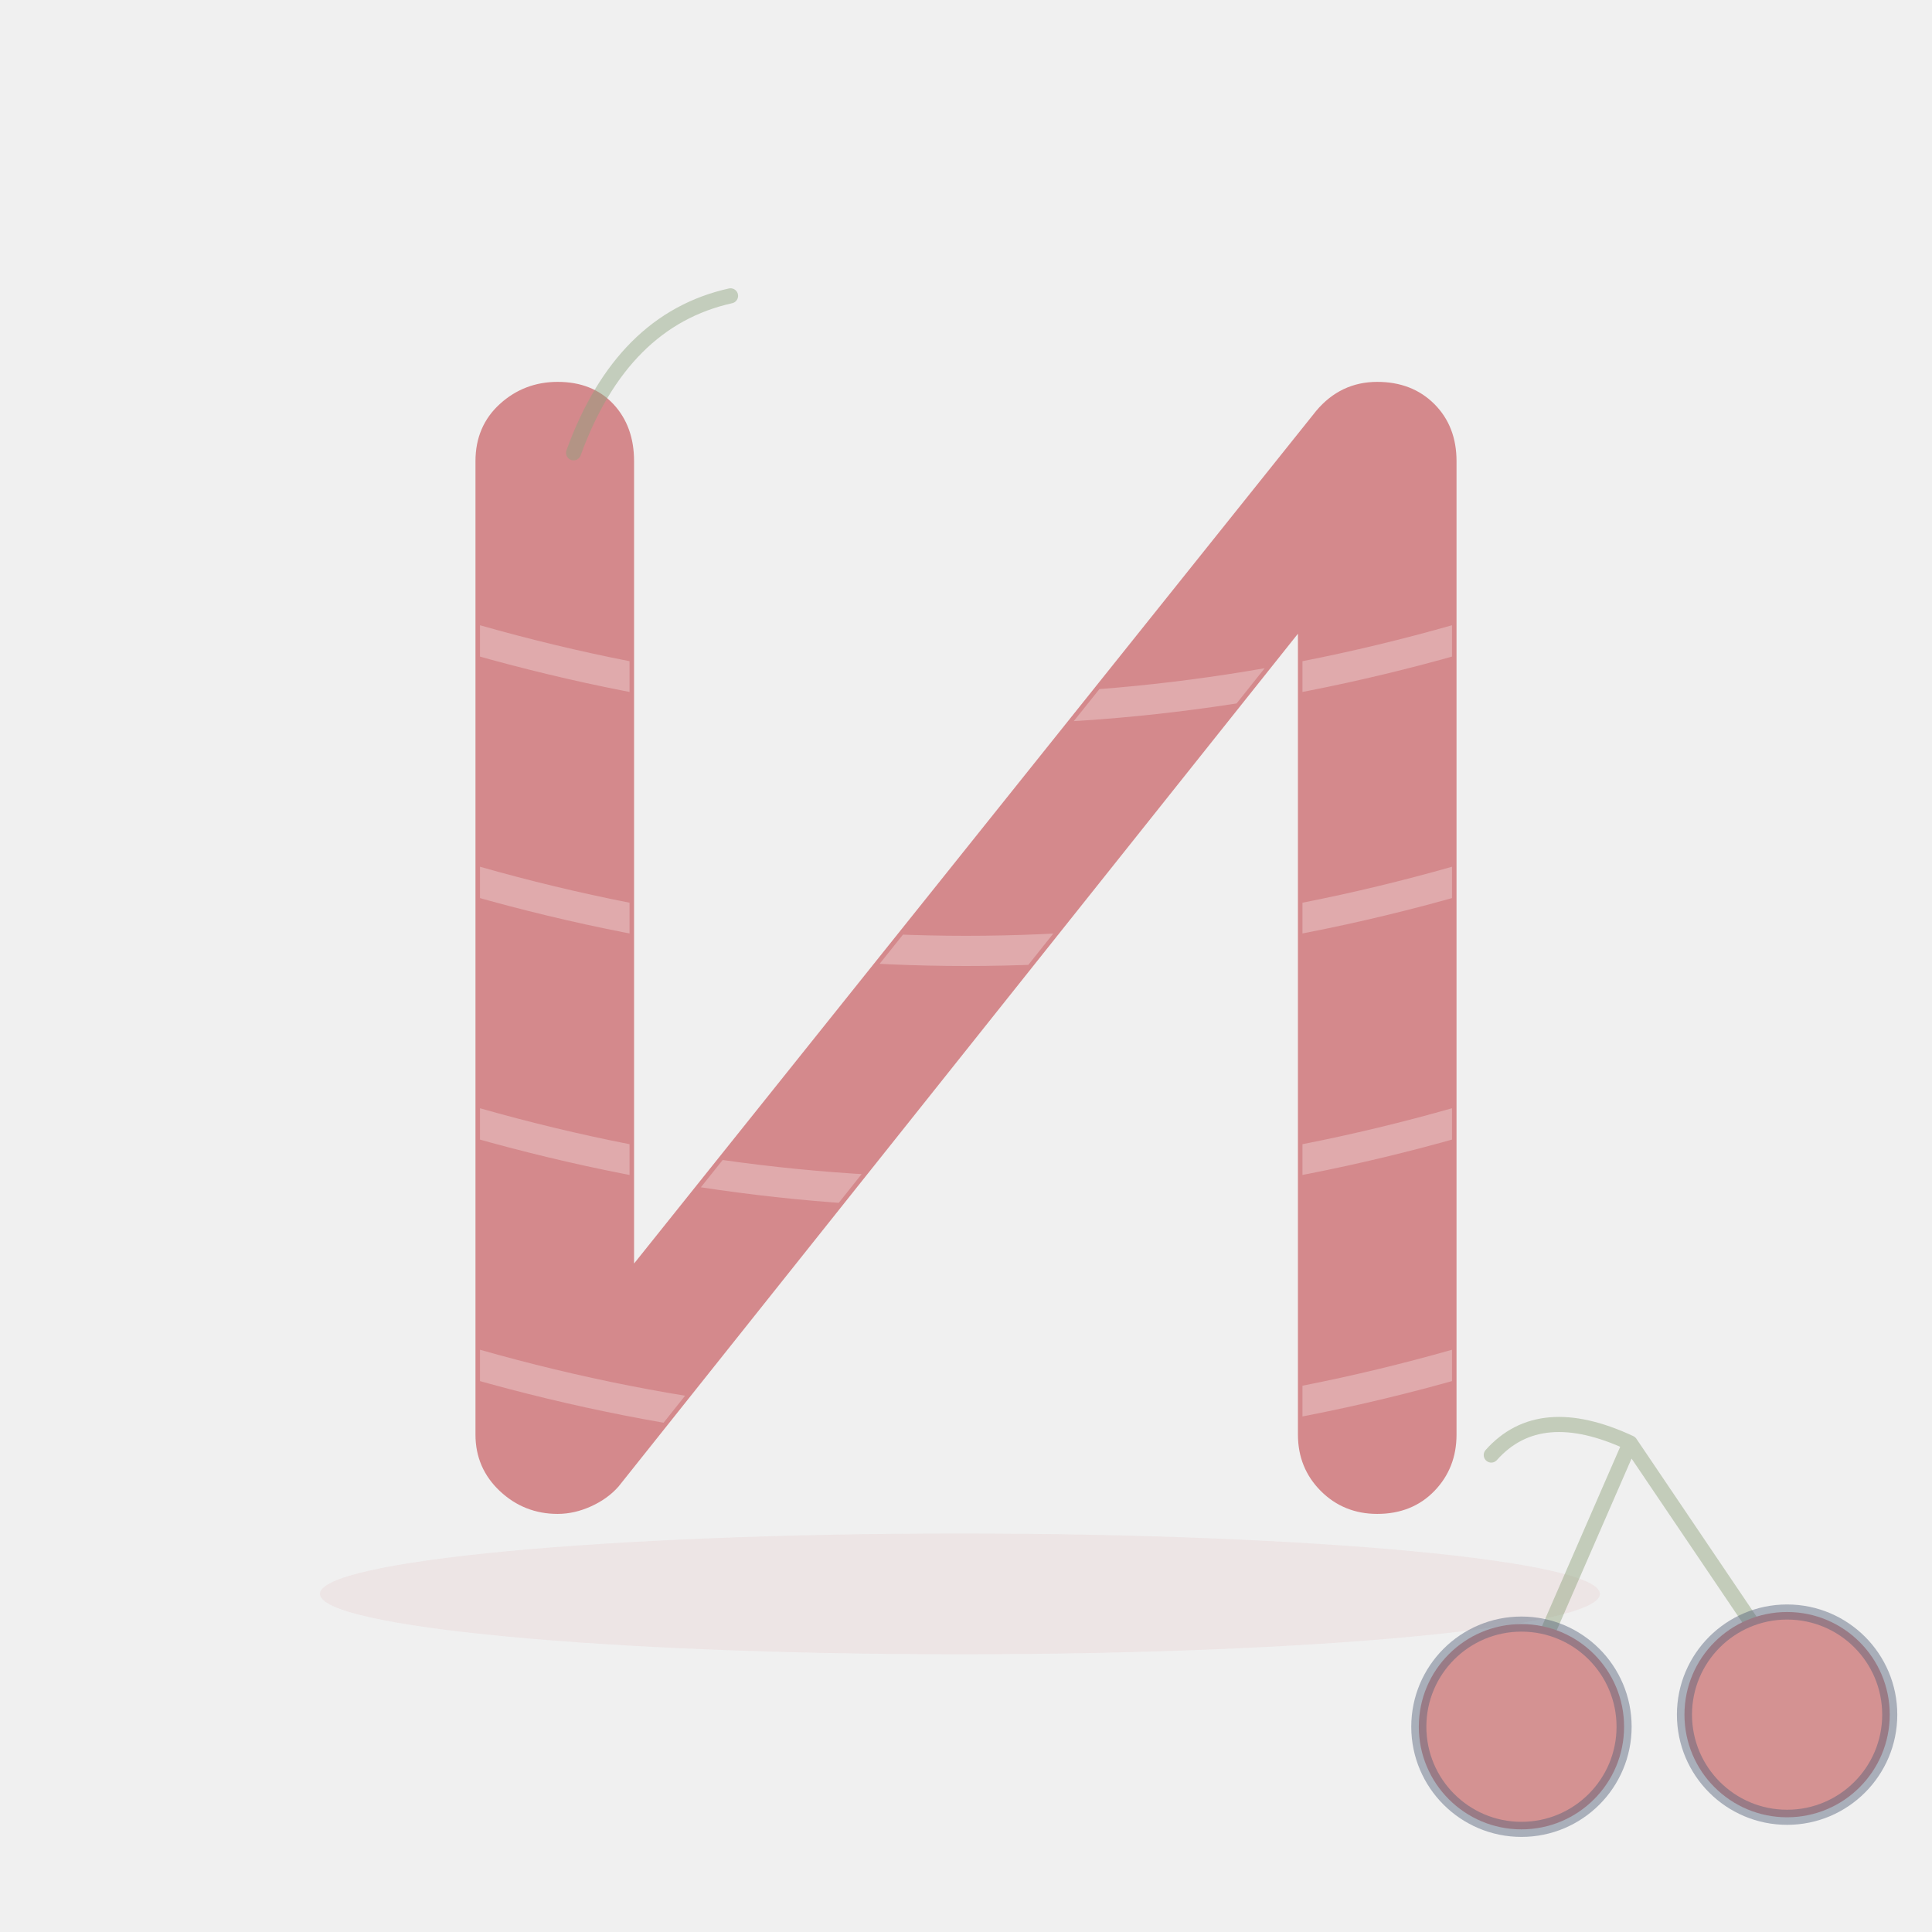
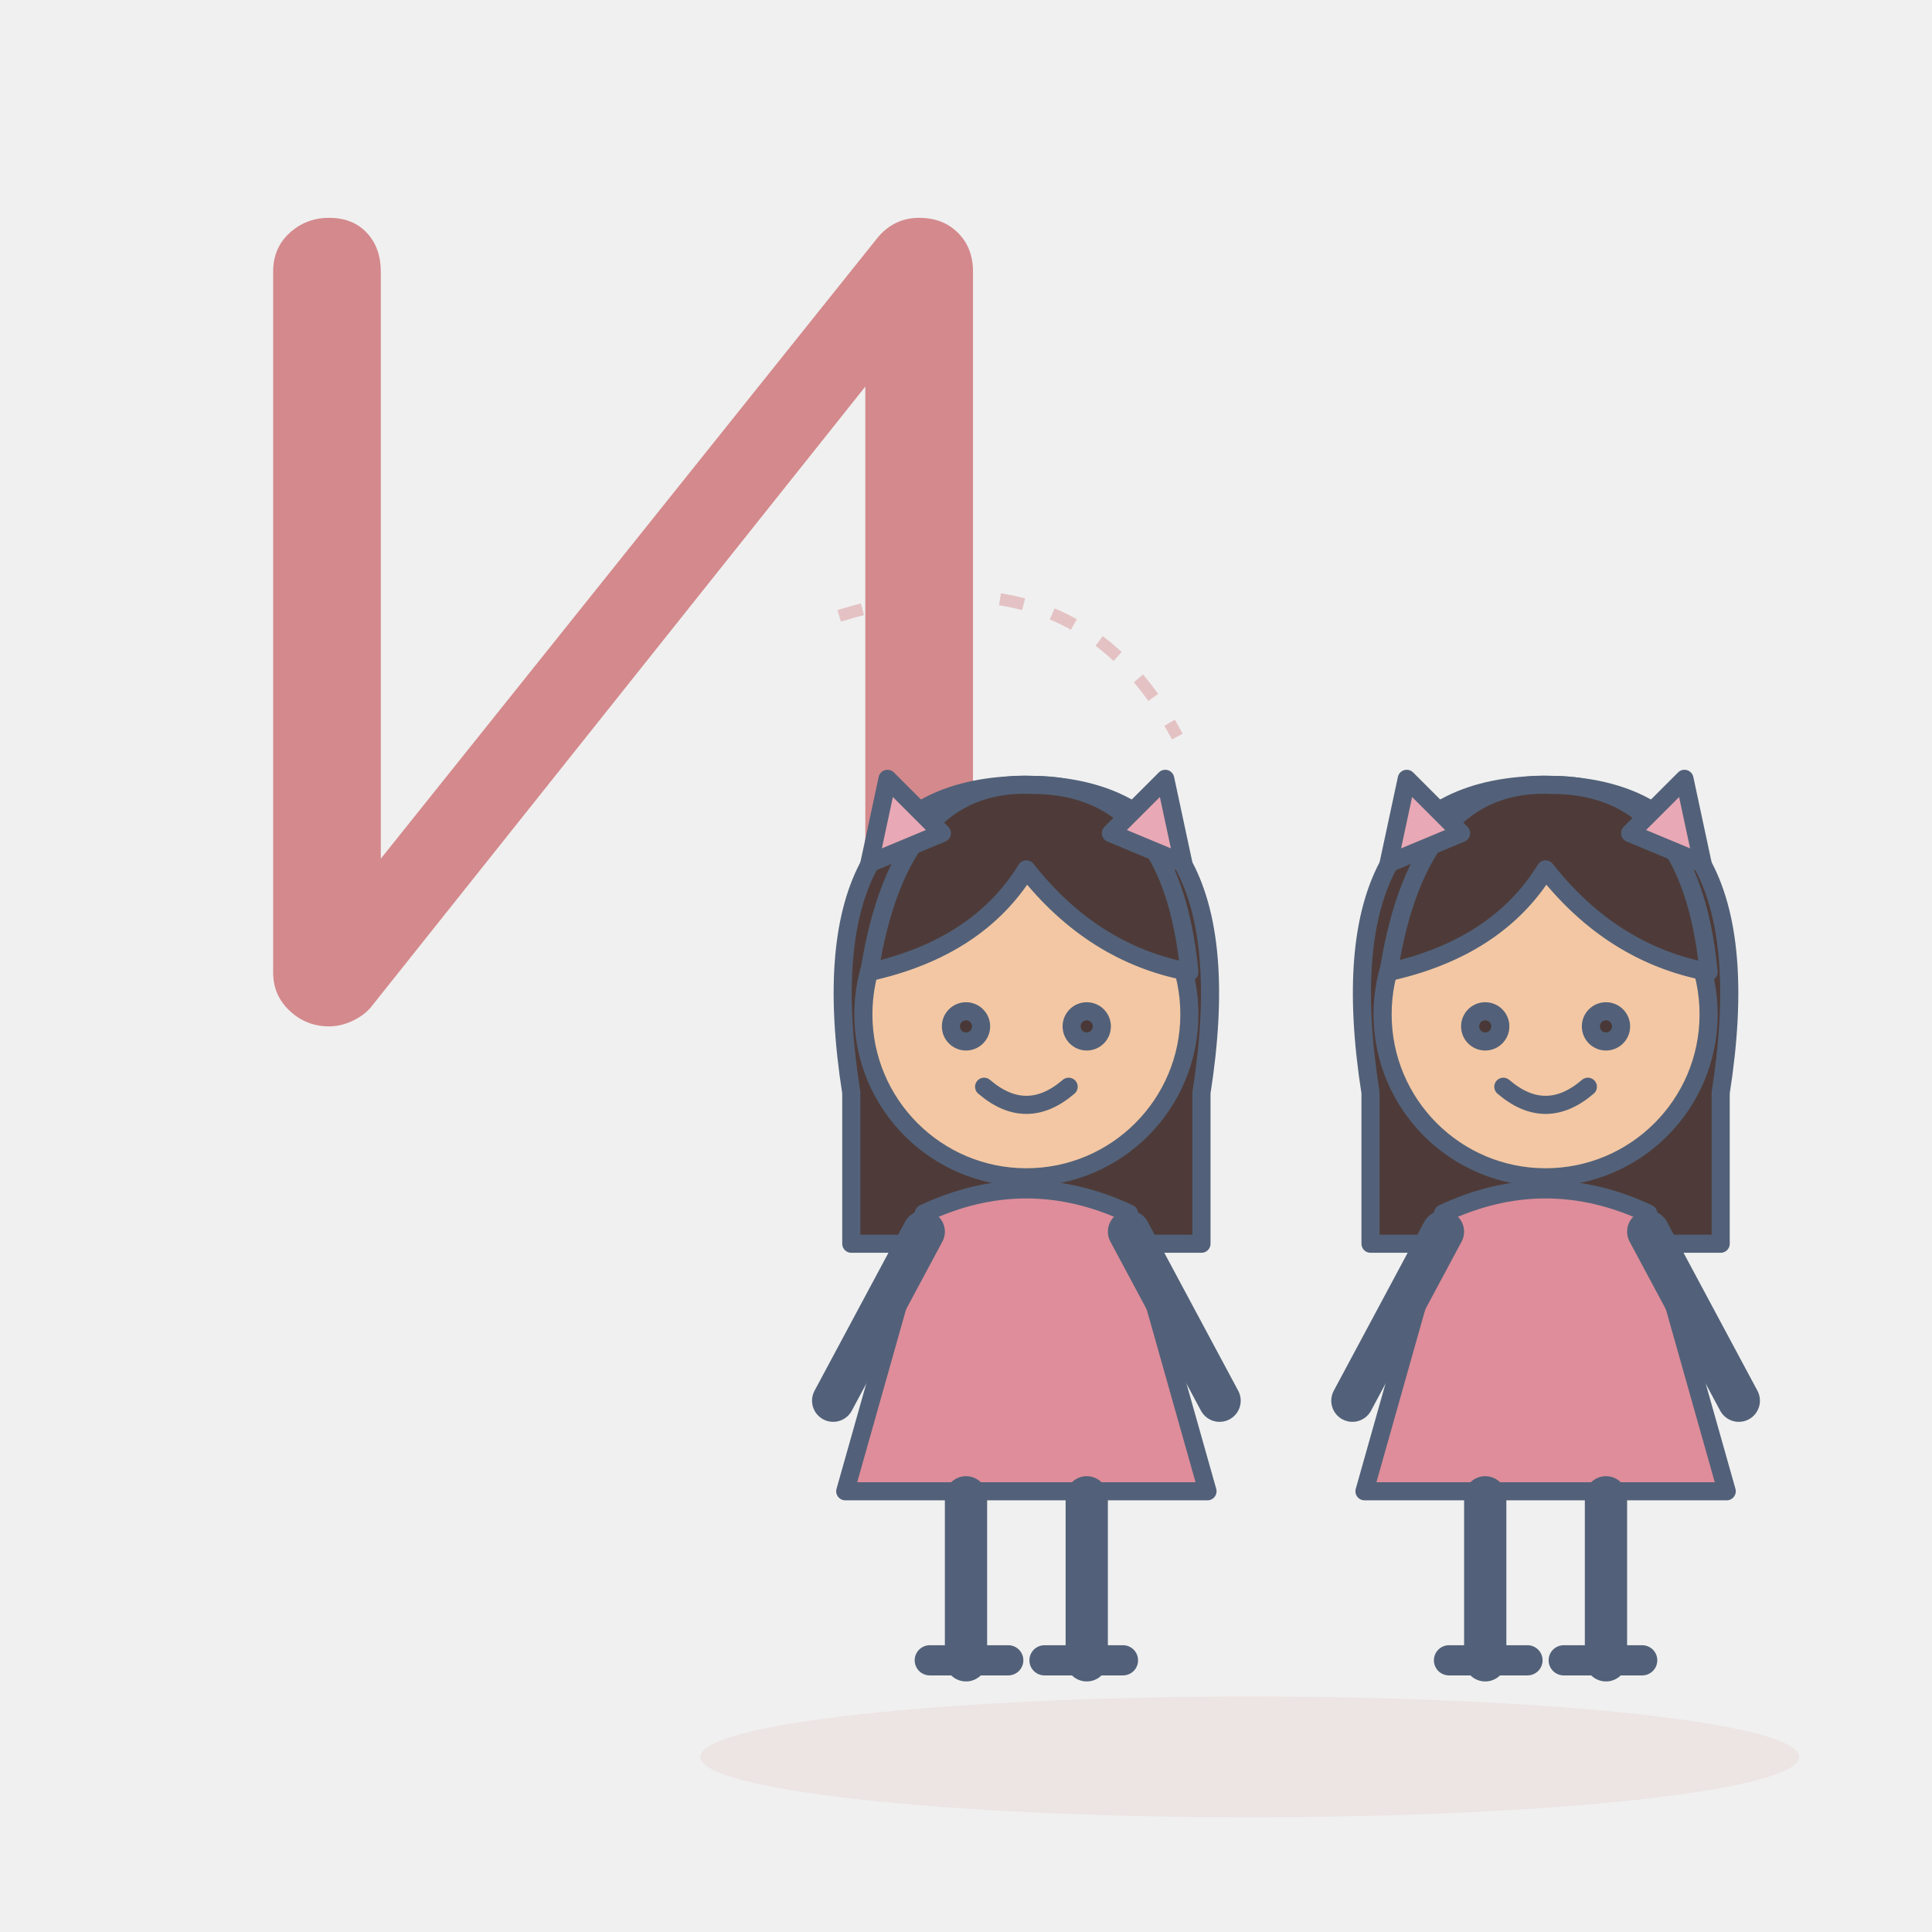
<svg xmlns="http://www.w3.org/2000/svg" viewBox="0 0 320 320">
-   <defs>
-     <clipPath id="letter">
-       <path d="M92.364 250.0Q87.124 250.0 83.314 246.428Q79.503 242.855 79.503 237.616V76.384Q79.503 70.907 83.314 67.453Q87.124 64.0 92.364 64.0Q97.841 64.0 101.056 67.453Q104.271 70.907 104.271 76.384V211.419L218.586 68.525Q222.397 64.0 228.113 64.0Q233.59 64.0 237.044 67.453Q240.497 70.907 240.497 76.384V237.616Q240.497 242.855 237.044 246.428Q233.59 250.0 228.113 250.0Q222.873 250.0 219.301 246.428Q215.729 242.855 215.729 237.616V102.819L101.89 245.713Q100.223 247.618 97.603 248.809Q94.983 250.0 92.364 250.0Z" />
-     </clipPath>
-   </defs>
-   <ellipse cx="159" cy="264" rx="106" ry="10" fill="#d4898c" opacity=".11" />
-   <path d="M92.364 250.0Q87.124 250.0 83.314 246.428Q79.503 242.855 79.503 237.616V76.384Q79.503 70.907 83.314 67.453Q87.124 64.0 92.364 64.0Q97.841 64.0 101.056 67.453Q104.271 70.907 104.271 76.384V211.419L218.586 68.525Q222.397 64.0 228.113 64.0Q233.59 64.0 237.044 67.453Q240.497 70.907 240.497 76.384V237.616Q240.497 242.855 237.044 246.428Q233.59 250.0 228.113 250.0Q222.873 250.0 219.301 246.428Q215.729 242.855 215.729 237.616V102.819L101.89 245.713Q100.223 247.618 97.603 248.809Q94.983 250.0 92.364 250.0Z" fill="#d4898c" stroke="#d4898c" stroke-width="1.5" stroke-linejoin="round" />
-   <g clip-path="url(#letter)">
-     <path d="M60 100q100 35 200 0m-200 40q100 35 200 0m-200 40q100 35 200 0m-200 40q100 35 200 0" fill="none" stroke="#fff" stroke-opacity=".28" stroke-width="5" />
+   <ellipse cx="207" cy="291" rx="91" ry="10" fill="#d4898c" opacity=".12" />
+   <g transform="translate(-12 -10) scale(.72)">
+     <path d="M92.364 250.0Q87.124 250.0 83.314 246.428Q79.503 242.855 79.503 237.616V76.384Q79.503 70.907 83.314 67.453Q87.124 64.0 92.364 64.0Q97.841 64.0 101.056 67.453Q104.271 70.907 104.271 76.384V211.419L218.586 68.525Q222.397 64.0 228.113 64.0Q233.59 64.0 237.044 67.453Q240.497 70.907 240.497 76.384V237.616Q240.497 242.855 237.044 246.428Q233.59 250.0 228.113 250.0Q222.873 250.0 219.301 246.428Q215.729 242.855 215.729 237.616V102.819L101.89 245.713Q100.223 247.618 97.603 248.809Q94.983 250.0 92.364 250.0Z" fill="#d4898c" />
  </g>
-   <g stroke="#526179" stroke-opacity=".45" stroke-width="2.5" stroke-linecap="round" stroke-linejoin="round">
-     <path d="M95 75q8-22 26-26" fill="none" stroke="#8da27c" />
-     <path d="m253 278 17-39 25 37m-25-37q-15-7-23 2" stroke="#8ca178" fill="none" />
-     <circle cx="252" cy="286" r="17" fill="#d49292" />
-     <circle cx="296" cy="284" r="17" fill="#d49292" />
+   <path d="M139 102q39-12 56 20" fill="none" stroke="#d4898c" stroke-width="2" stroke-dasharray="4 5" opacity=".45" />
+   <g transform="translate(112 104)" stroke="#526179" stroke-width="3" stroke-linecap="round" stroke-linejoin="round">
+     <g>
+       <path d="M29 77Q21 26 58 26t29 51v25H29z" fill="#4e3b39" />
+       <circle cx="58" cy="64" r="27" fill="#f3c7a3" />
+       <path d="M32 57q5-32 27-31 23 0 26 31-16-3-27-17-8 13-26 17" fill="#4e3b39" />
+       <circle cx="48" cy="66" r="2.5" fill="#493837" />
+       <circle cx="68" cy="66" r="2.5" fill="#493837" />
+       <path d="M51 76q7 6 14 0" fill="none" />
+       <path d="M41 97q17-8 34 0l13 46H28z" fill="#df8d9a" />
+       <path d="M41 100 26 128m49-28 15 28M48 144v27m20-27v27" fill="none" stroke-width="7" />
+       <path d="M42 171h13m6 0h13" fill="none" stroke-width="5" />
+       <path d="M44 34 35 25l-3 14zm28 0 9-9 3 14z" fill="#e9a8b5" />
+     </g>
+     <g transform="translate(86 0)">
+       <path d="M29 77Q21 26 58 26t29 51v25H29z" fill="#4e3b39" />
+       <circle cx="58" cy="64" r="27" fill="#f3c7a3" />
+       <path d="M32 57q5-32 27-31 23 0 26 31-16-3-27-17-8 13-26 17" fill="#4e3b39" />
+       <circle cx="48" cy="66" r="2.5" fill="#493837" />
+       <circle cx="68" cy="66" r="2.5" fill="#493837" />
+       <path d="M51 76q7 6 14 0" fill="none" />
+       <path d="M41 97q17-8 34 0l13 46H28z" fill="#df8d9a" />
+       <path d="M41 100 26 128m49-28 15 28M48 144v27m20-27v27" fill="none" stroke-width="7" />
+       <path d="M42 171h13m6 0h13" fill="none" stroke-width="5" />
+       <path d="M44 34 35 25l-3 14zm28 0 9-9 3 14z" fill="#e9a8b5" />
+     </g>
  </g>
</svg>
